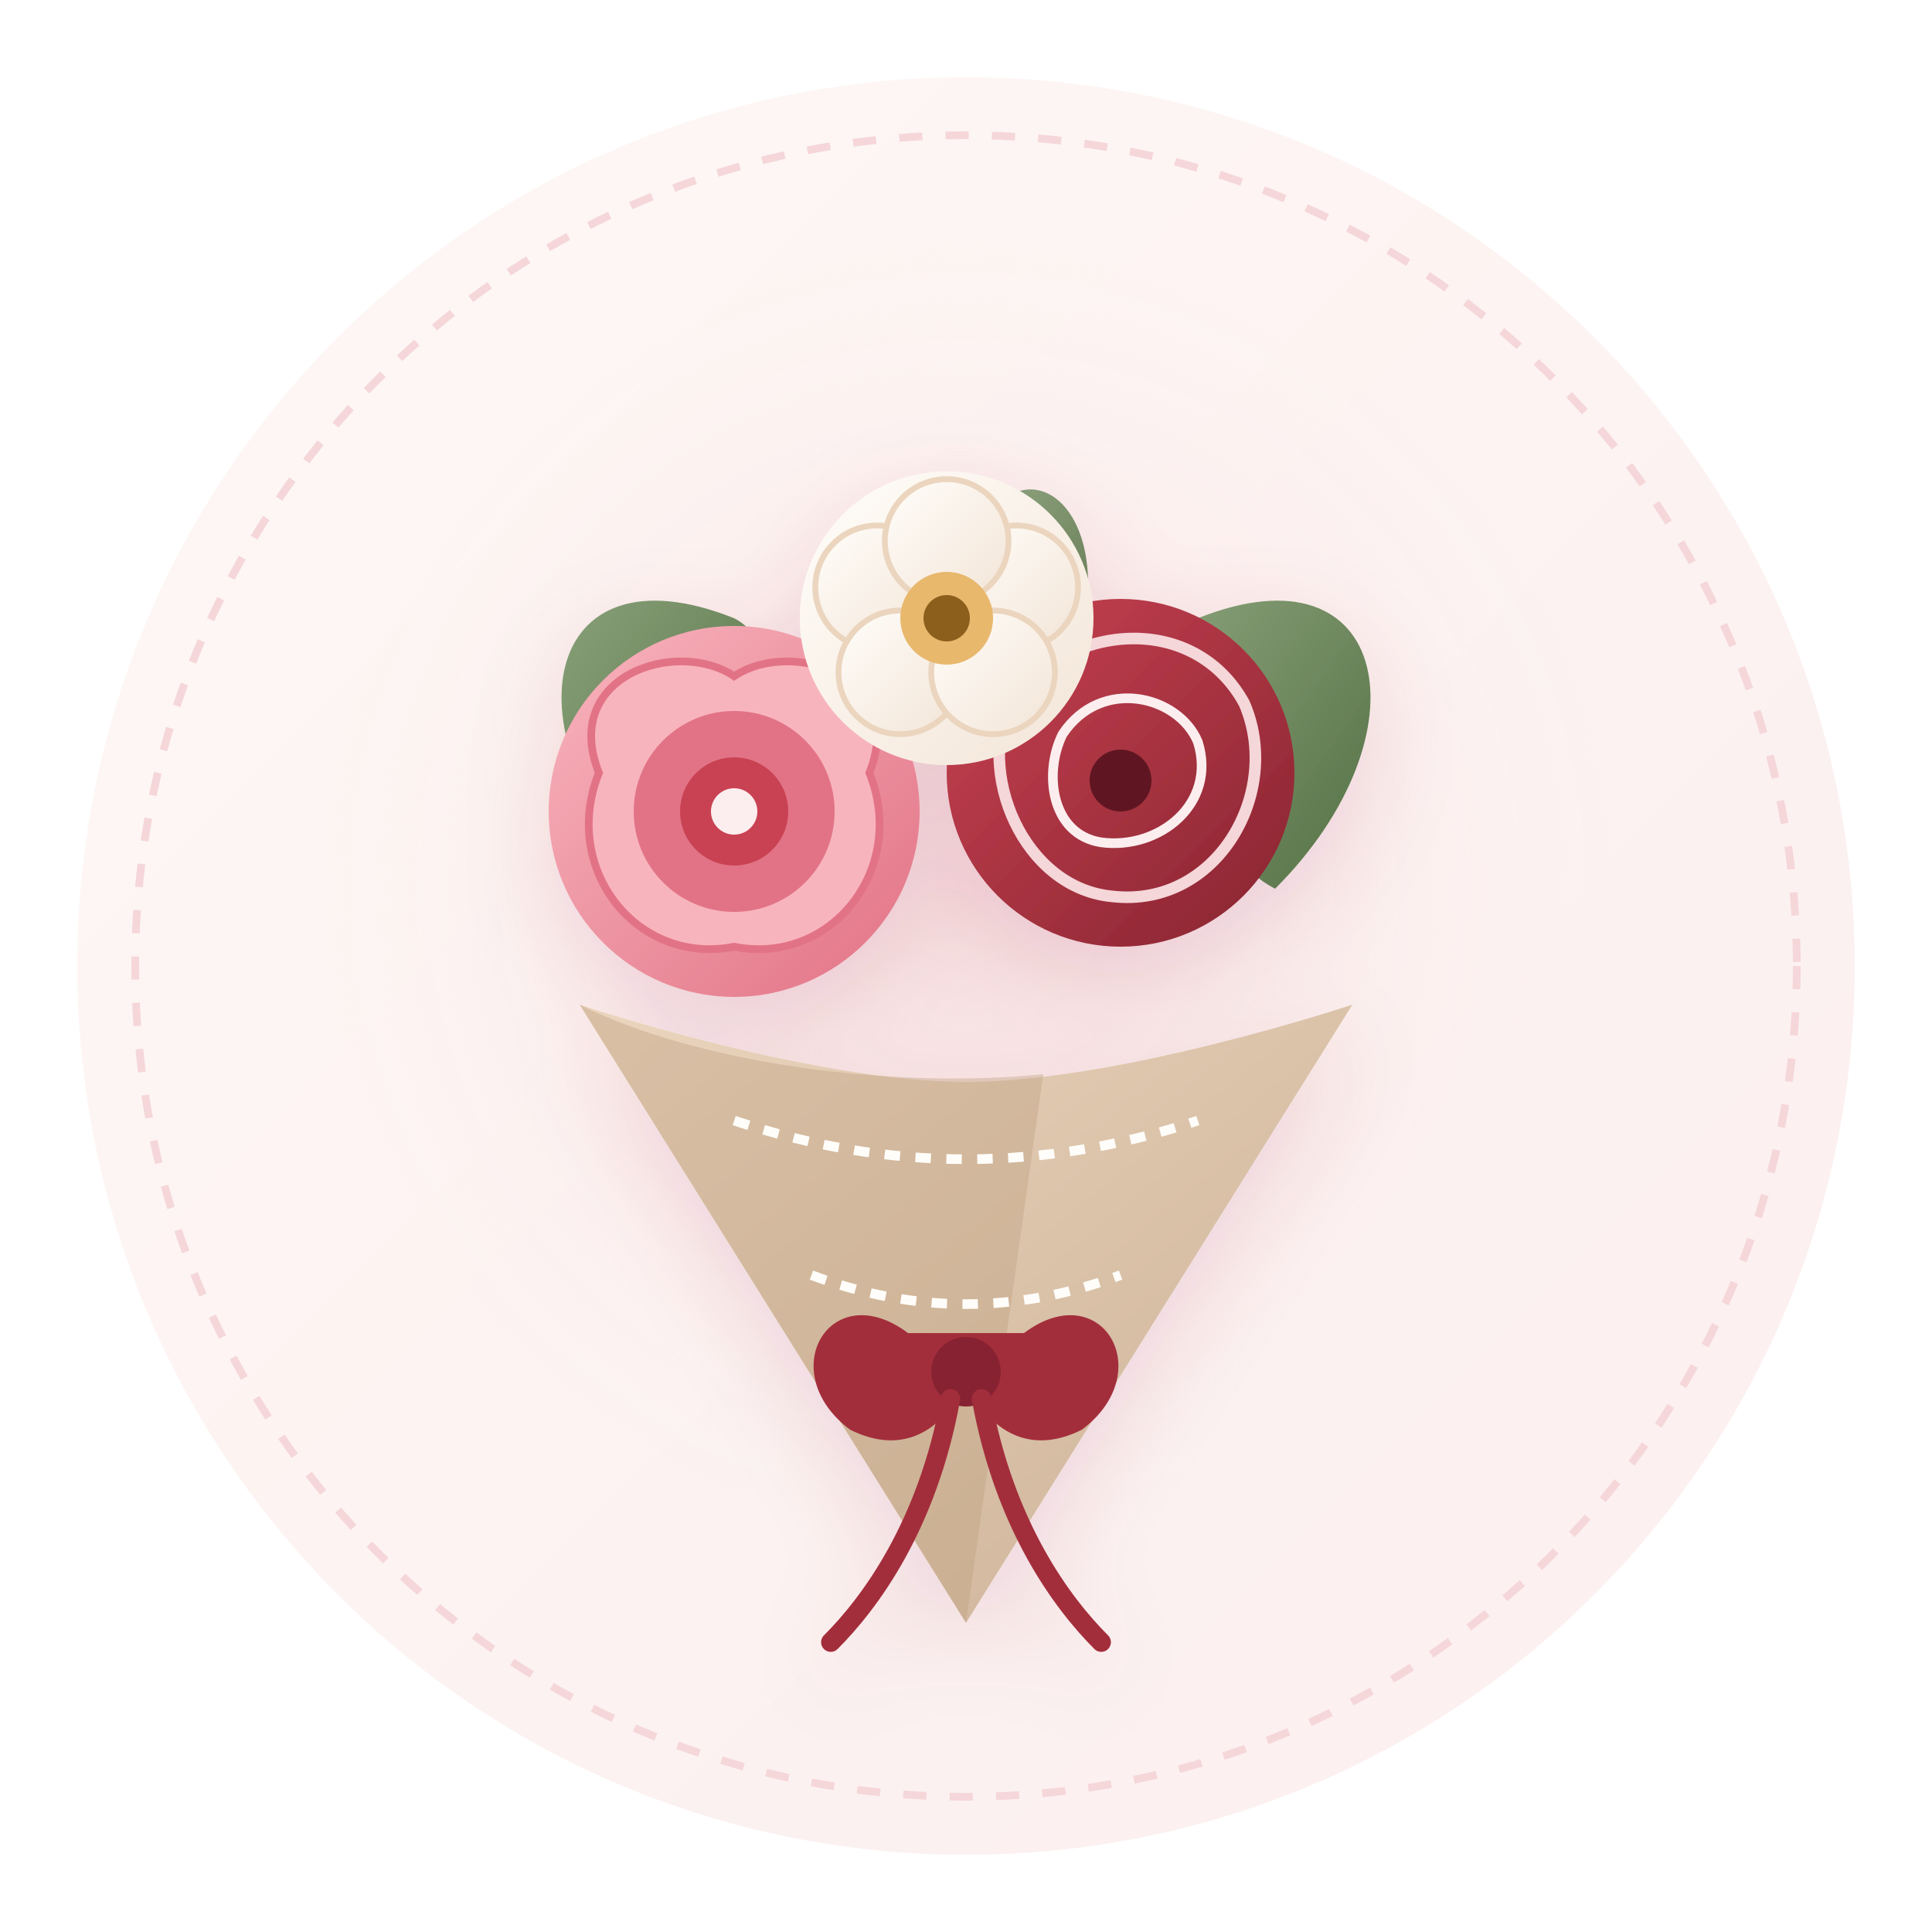
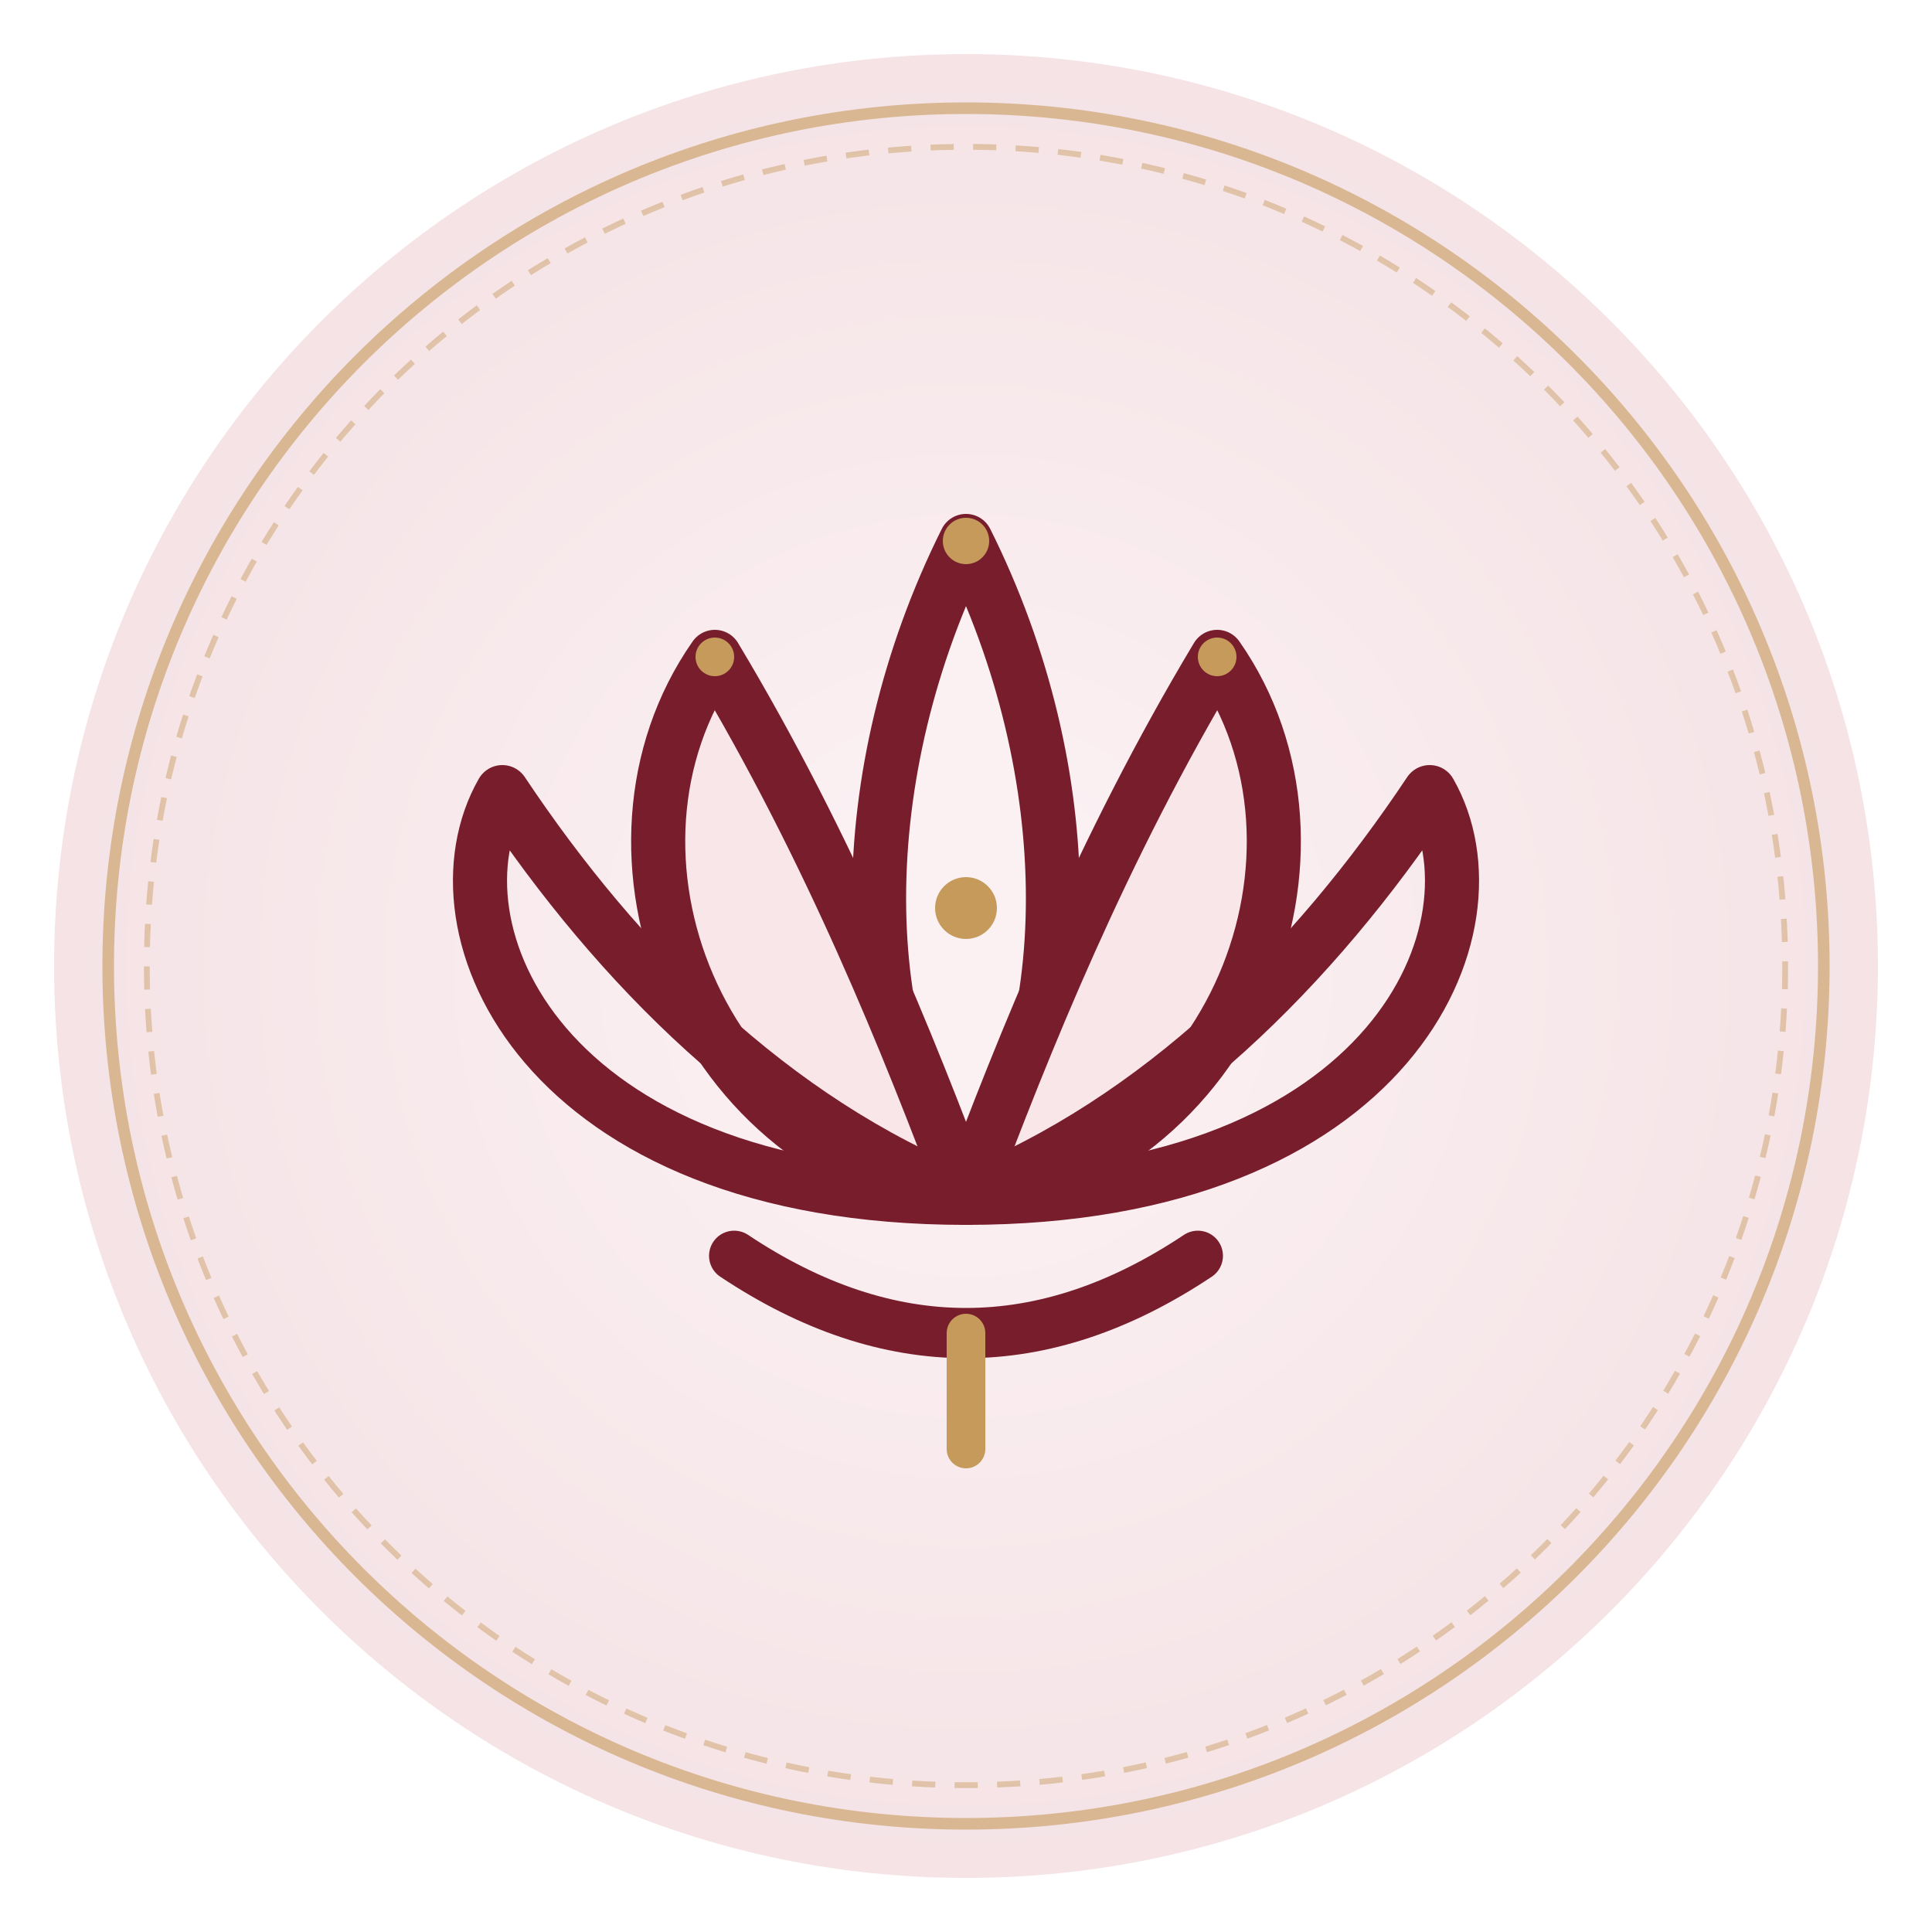
<svg xmlns="http://www.w3.org/2000/svg" viewBox="0 0 500 500" width="100%" height="100%">
  <defs>
-     <linearGradient id="bgGrad" x1="0%" y1="0%" x2="100%" y2="100%">
-       <stop offset="0%" stop-color="#FDF8F5" />
-       <stop offset="100%" stop-color="#FCEEEF" />
-     </linearGradient>
-     <radialGradient id="bloomGlow" cx="50%" cy="50%" r="50%">
-       <stop offset="0%" stop-color="#F5D6D9" stop-opacity="0.8" />
-       <stop offset="100%" stop-color="#FCEEEF" stop-opacity="0" />
+     <radialGradient id="discGrad" cx="50%" cy="50%" r="50%">
+       <stop offset="0%" stop-color="#FCF3F5" />
+       <stop offset="100%" stop-color="#F5E3E6" />
    </radialGradient>
-     <linearGradient id="roseRed" x1="0%" y1="0%" x2="100%" y2="100%">
-       <stop offset="0%" stop-color="#C94252" />
-       <stop offset="100%" stop-color="#872430" />
-     </linearGradient>
-     <linearGradient id="pinkPetal" x1="0%" y1="0%" x2="100%" y2="100%">
-       <stop offset="0%" stop-color="#F8B4BD" />
-       <stop offset="100%" stop-color="#E27386" />
-     </linearGradient>
-     <linearGradient id="creamPetal" x1="0%" y1="0%" x2="100%" y2="100%">
-       <stop offset="0%" stop-color="#FFFDF9" />
-       <stop offset="100%" stop-color="#F3E5D8" />
-     </linearGradient>
-     <linearGradient id="kraftPaper" x1="0%" y1="0%" x2="100%" y2="100%">
-       <stop offset="0%" stop-color="#EBD5BE" />
-       <stop offset="100%" stop-color="#CBB196" />
-     </linearGradient>
-     <linearGradient id="leafGreen" x1="0%" y1="0%" x2="100%" y2="100%">
-       <stop offset="0%" stop-color="#88A078" />
-       <stop offset="100%" stop-color="#557045" />
-     </linearGradient>
-     <filter id="softShadow" x="-10%" y="-10%" width="120%" height="120%">
-       <feDropShadow dx="0" dy="8" stdDeviation="12" flood-color="#872430" flood-opacity="0.12" />
-     </filter>
  </defs>
-   <circle cx="250" cy="250" r="230" fill="url(#bgGrad)" />
-   <circle cx="250" cy="250" r="215" fill="none" stroke="#F5D6D9" stroke-width="2" stroke-dasharray="6,6" />
-   <circle cx="250" cy="230" r="170" fill="url(#bloomGlow)" />
-   <g filter="url(#softShadow)">
-     <path d="M170 230 C130 190 140 140 190 160 C210 170 190 220 170 230 Z" fill="url(#leafGreen)" />
-     <path d="M330 230 C370 190 360 140 310 160 C290 170 310 220 330 230 Z" fill="url(#leafGreen)" />
-     <path d="M250 160 C250 110 210 120 220 165 Z" fill="url(#leafGreen)" opacity="0.9" />
-     <path d="M250 160 C250 110 290 120 280 165 Z" fill="url(#leafGreen)" opacity="0.9" />
-     <path d="M250 420 L150 260 C150 260 210 280 250 280 C290 280 350 260 350 260 Z" fill="url(#kraftPaper)" />
-     <path d="M150 260 L250 420 L270 278 C230 282 180 275 150 260 Z" fill="#BF9F80" opacity="0.4" />
-     <path d="M190 290 Q250 310 310 290" fill="none" stroke="#FFFDF9" stroke-width="2.5" stroke-dasharray="4,4" />
-     <path d="M210 330 Q250 345 290 330" fill="none" stroke="#FFFDF9" stroke-width="2.5" stroke-dasharray="4,4" />
-     <g transform="translate(190, 210)">
-       <circle cx="0" cy="0" r="48" fill="url(#pinkPetal)" />
-       <path d="M-35 -10 C-45 -35 -15 -45 0 -35 C15 -45 45 -35 35 -10 C45 15 25 40 0 35 C-25 40 -45 15 -35 -10 Z" fill="#F8B4BD" stroke="#E27386" stroke-width="2" />
-       <circle cx="0" cy="0" r="26" fill="#E27386" />
-       <circle cx="0" cy="0" r="14" fill="#C94252" />
-       <circle cx="0" cy="0" r="6" fill="#FCEEEF" />
-     </g>
-     <g transform="translate(290, 200)">
-       <circle cx="0" cy="0" r="45" fill="url(#roseRed)" />
-       <path d="M-28 -20 C-10 -40 20 -40 32 -18 C42 5 25 35 -2 32 C-25 30 -38 0 -28 -20 Z" fill="none" stroke="#F5D6D9" stroke-width="3" stroke-linecap="round" />
-       <path d="M-15 -10 C-5 -25 15 -20 20 -8 C25 8 10 20 -5 18 C-18 16 -20 0 -15 -10 Z" fill="none" stroke="#FCEEEF" stroke-width="2.5" stroke-linecap="round" />
-       <circle cx="0" cy="2" r="8" fill="#5E1620" />
-     </g>
-     <g transform="translate(245, 160)">
-       <circle cx="0" cy="0" r="38" fill="url(#creamPetal)" />
-       <circle cx="-18" cy="-8" r="16" fill="url(#creamPetal)" stroke="#EBD5BE" stroke-width="1.5" />
-       <circle cx="18" cy="-8" r="16" fill="url(#creamPetal)" stroke="#EBD5BE" stroke-width="1.5" />
-       <circle cx="0" cy="-20" r="16" fill="url(#creamPetal)" stroke="#EBD5BE" stroke-width="1.5" />
-       <circle cx="-12" cy="14" r="16" fill="url(#creamPetal)" stroke="#EBD5BE" stroke-width="1.5" />
-       <circle cx="12" cy="14" r="16" fill="url(#creamPetal)" stroke="#EBD5BE" stroke-width="1.5" />
-       <circle cx="0" cy="0" r="12" fill="#E8B86D" />
-       <circle cx="0" cy="0" r="6" fill="#8C5E1E" />
-     </g>
-     <path d="M235 345 C215 330 200 355 220 370 C240 380 250 360 250 355 C250 360 260 380 280 370 C300 355 285 330 265 345 Z" fill="#A32D3B" />
-     <circle cx="250" cy="355" r="9" fill="#872430" />
-     <path d="M246 362 C240 395 225 415 215 425" fill="none" stroke="#A32D3B" stroke-width="5" stroke-linecap="round" />
-     <path d="M254 362 C260 395 275 415 285 425" fill="none" stroke="#A32D3B" stroke-width="5" stroke-linecap="round" />
+   <circle cx="250" cy="250" r="236" fill="url(#discGrad)" />
+   <circle cx="250" cy="250" r="222" fill="none" stroke="#C59A5A" stroke-width="3" opacity="0.6" />
+   <circle cx="250" cy="250" r="212" fill="none" stroke="#C59A5A" stroke-width="1.5" stroke-dasharray="6,5" opacity="0.45" />
+   <g stroke="#781D2C" stroke-width="14" stroke-linecap="round" stroke-linejoin="round" fill="none">
+     <path d="M250 140 C220 200 220 270 250 310 C280 270 280 200 250 140 Z" fill="#FBF0F2" />
+     <circle cx="250" cy="235" r="8" fill="#C59A5A" stroke="none" />
+     <path d="M250 310 C180 300 150 220 185 170 C215 220 235 270 250 310 Z" fill="#F8E6E9" />
+     <path d="M250 310 C320 300 350 220 315 170 C285 220 265 270 250 310 Z" fill="#F8E6E9" />
+     <path d="M250 310 C140 310 110 240 130 205 C160 250 200 290 250 310 Z" />
+     <path d="M250 310 C360 310 390 240 370 205 C340 250 300 290 250 310 Z" />
+     <path d="M190 325 Q250 365 310 325" stroke-width="13" />
+     <path d="M250 345 L250 375" stroke="#C59A5A" stroke-width="10" />
+     <circle cx="185" cy="170" r="5" fill="#C59A5A" stroke="none" />
+     <circle cx="315" cy="170" r="5" fill="#C59A5A" stroke="none" />
+     <circle cx="250" cy="140" r="6" fill="#C59A5A" stroke="none" />
  </g>
</svg>
